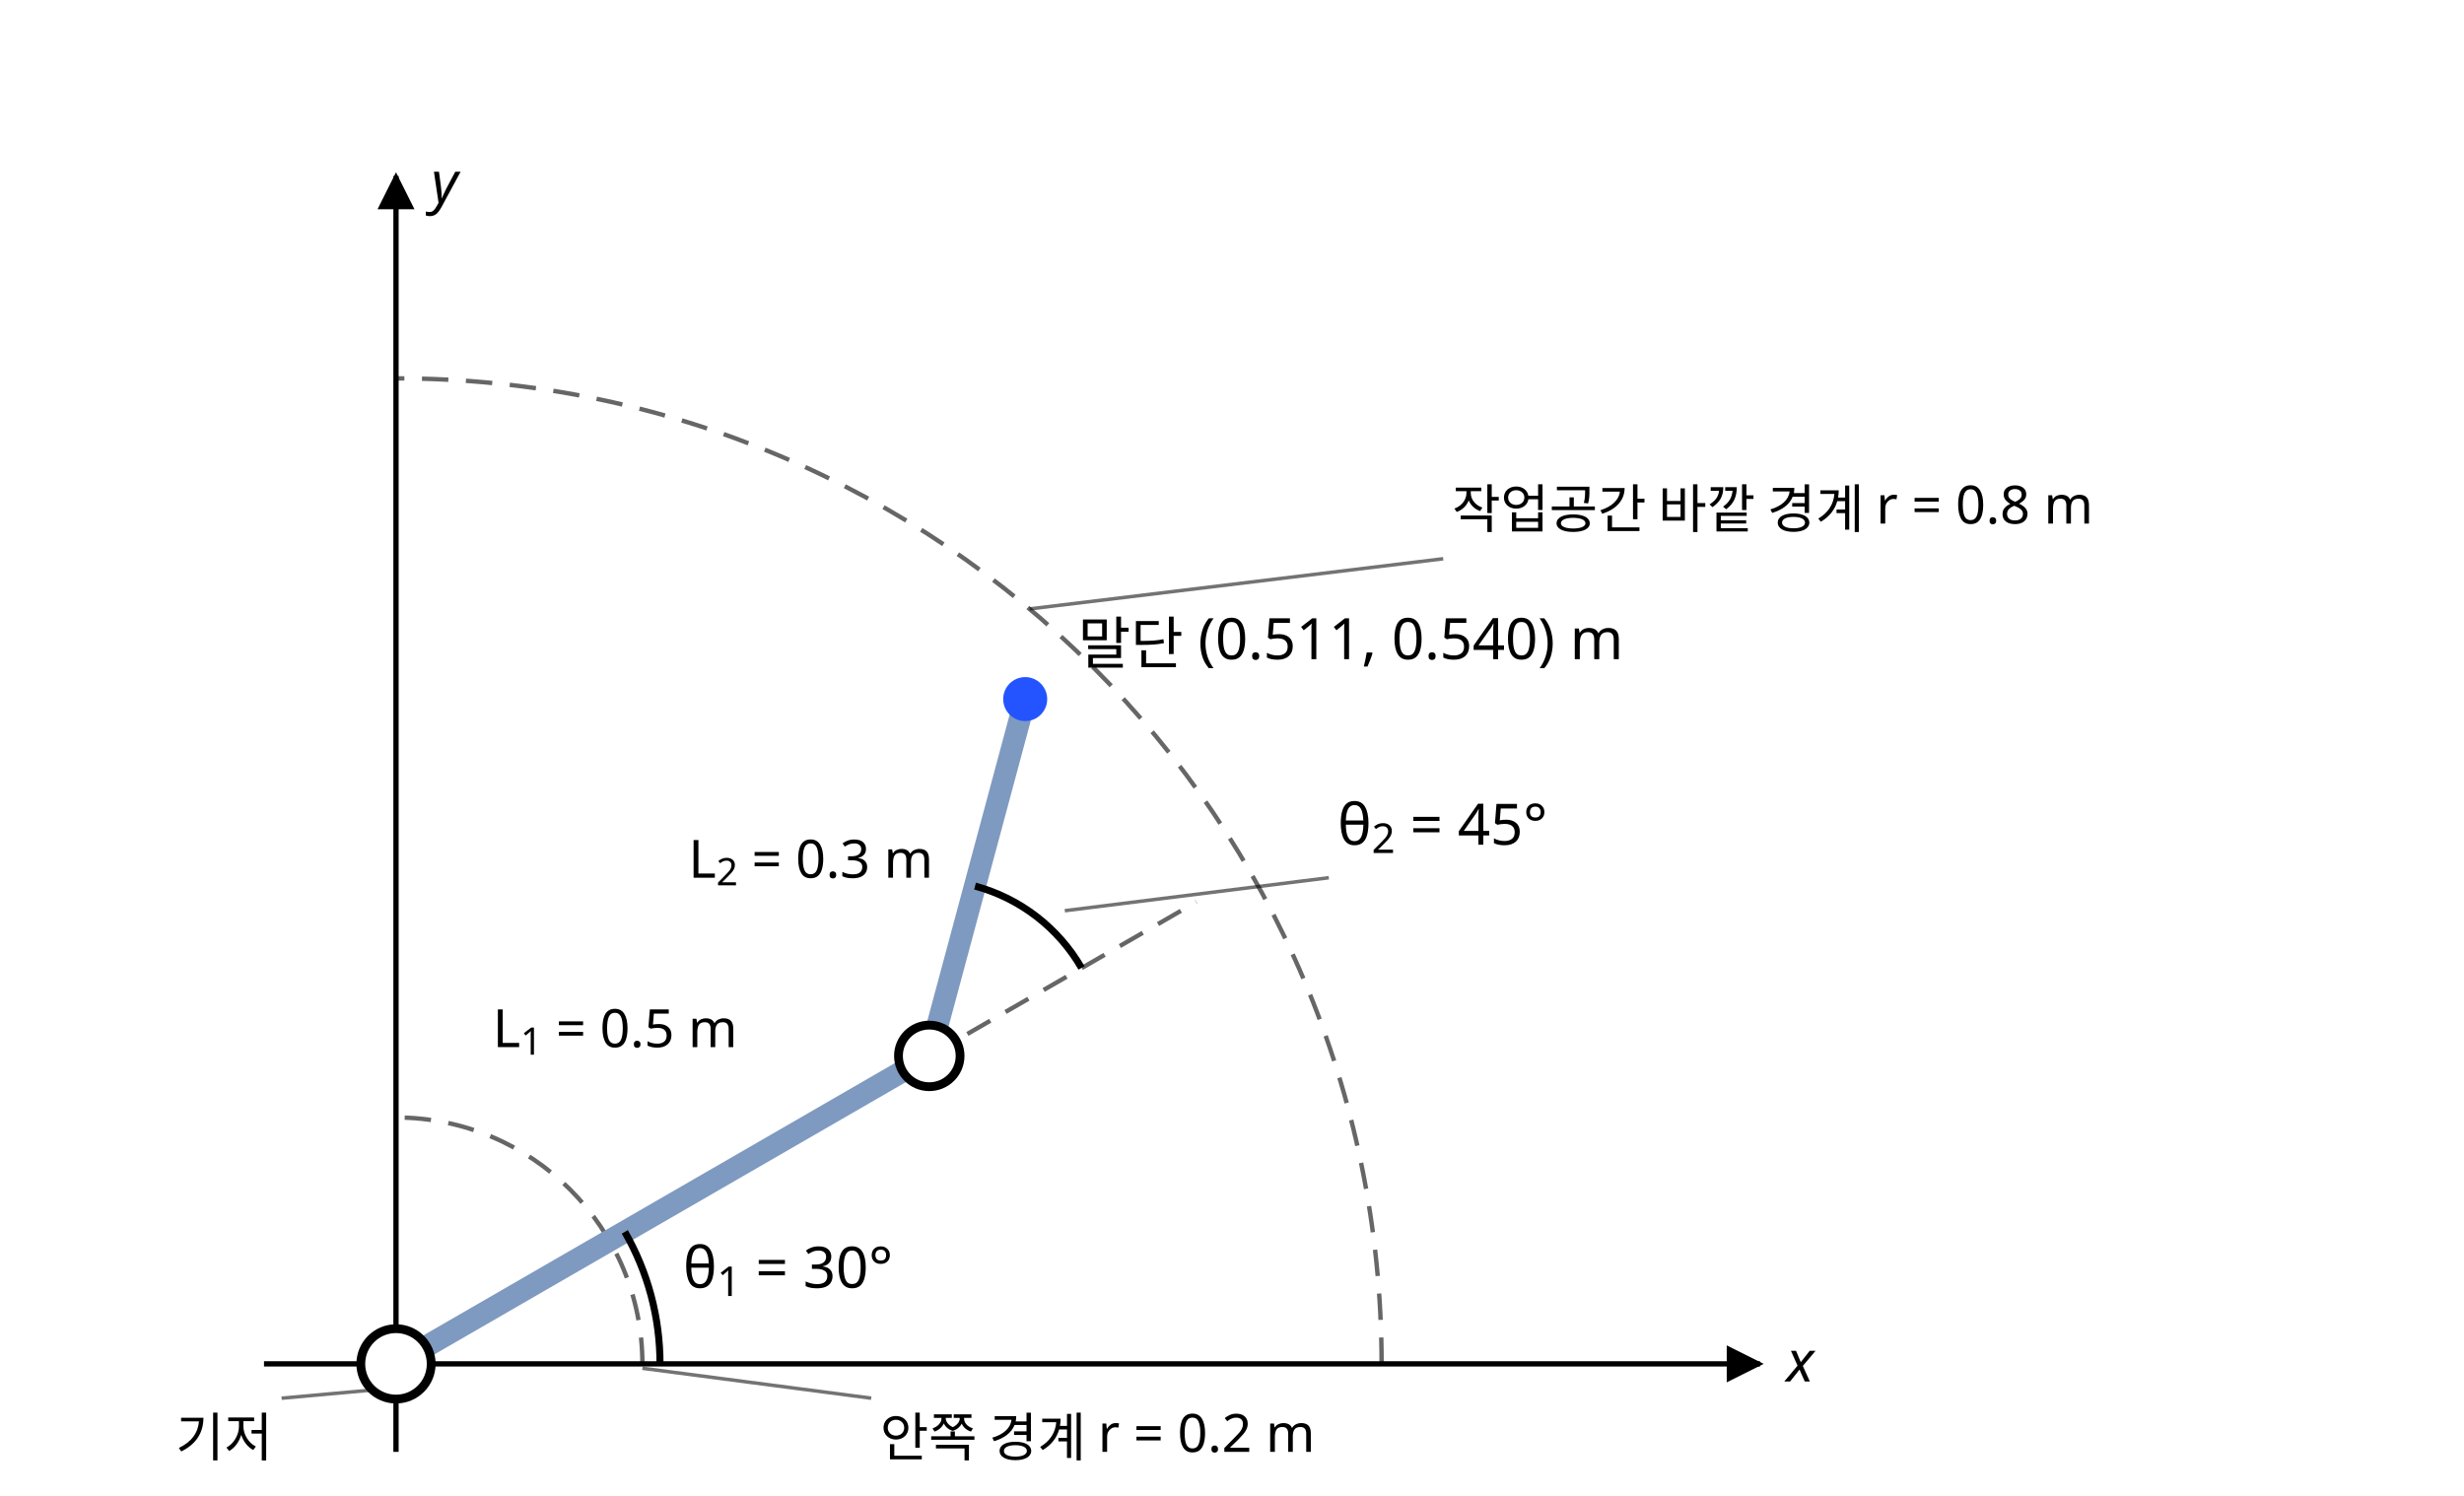
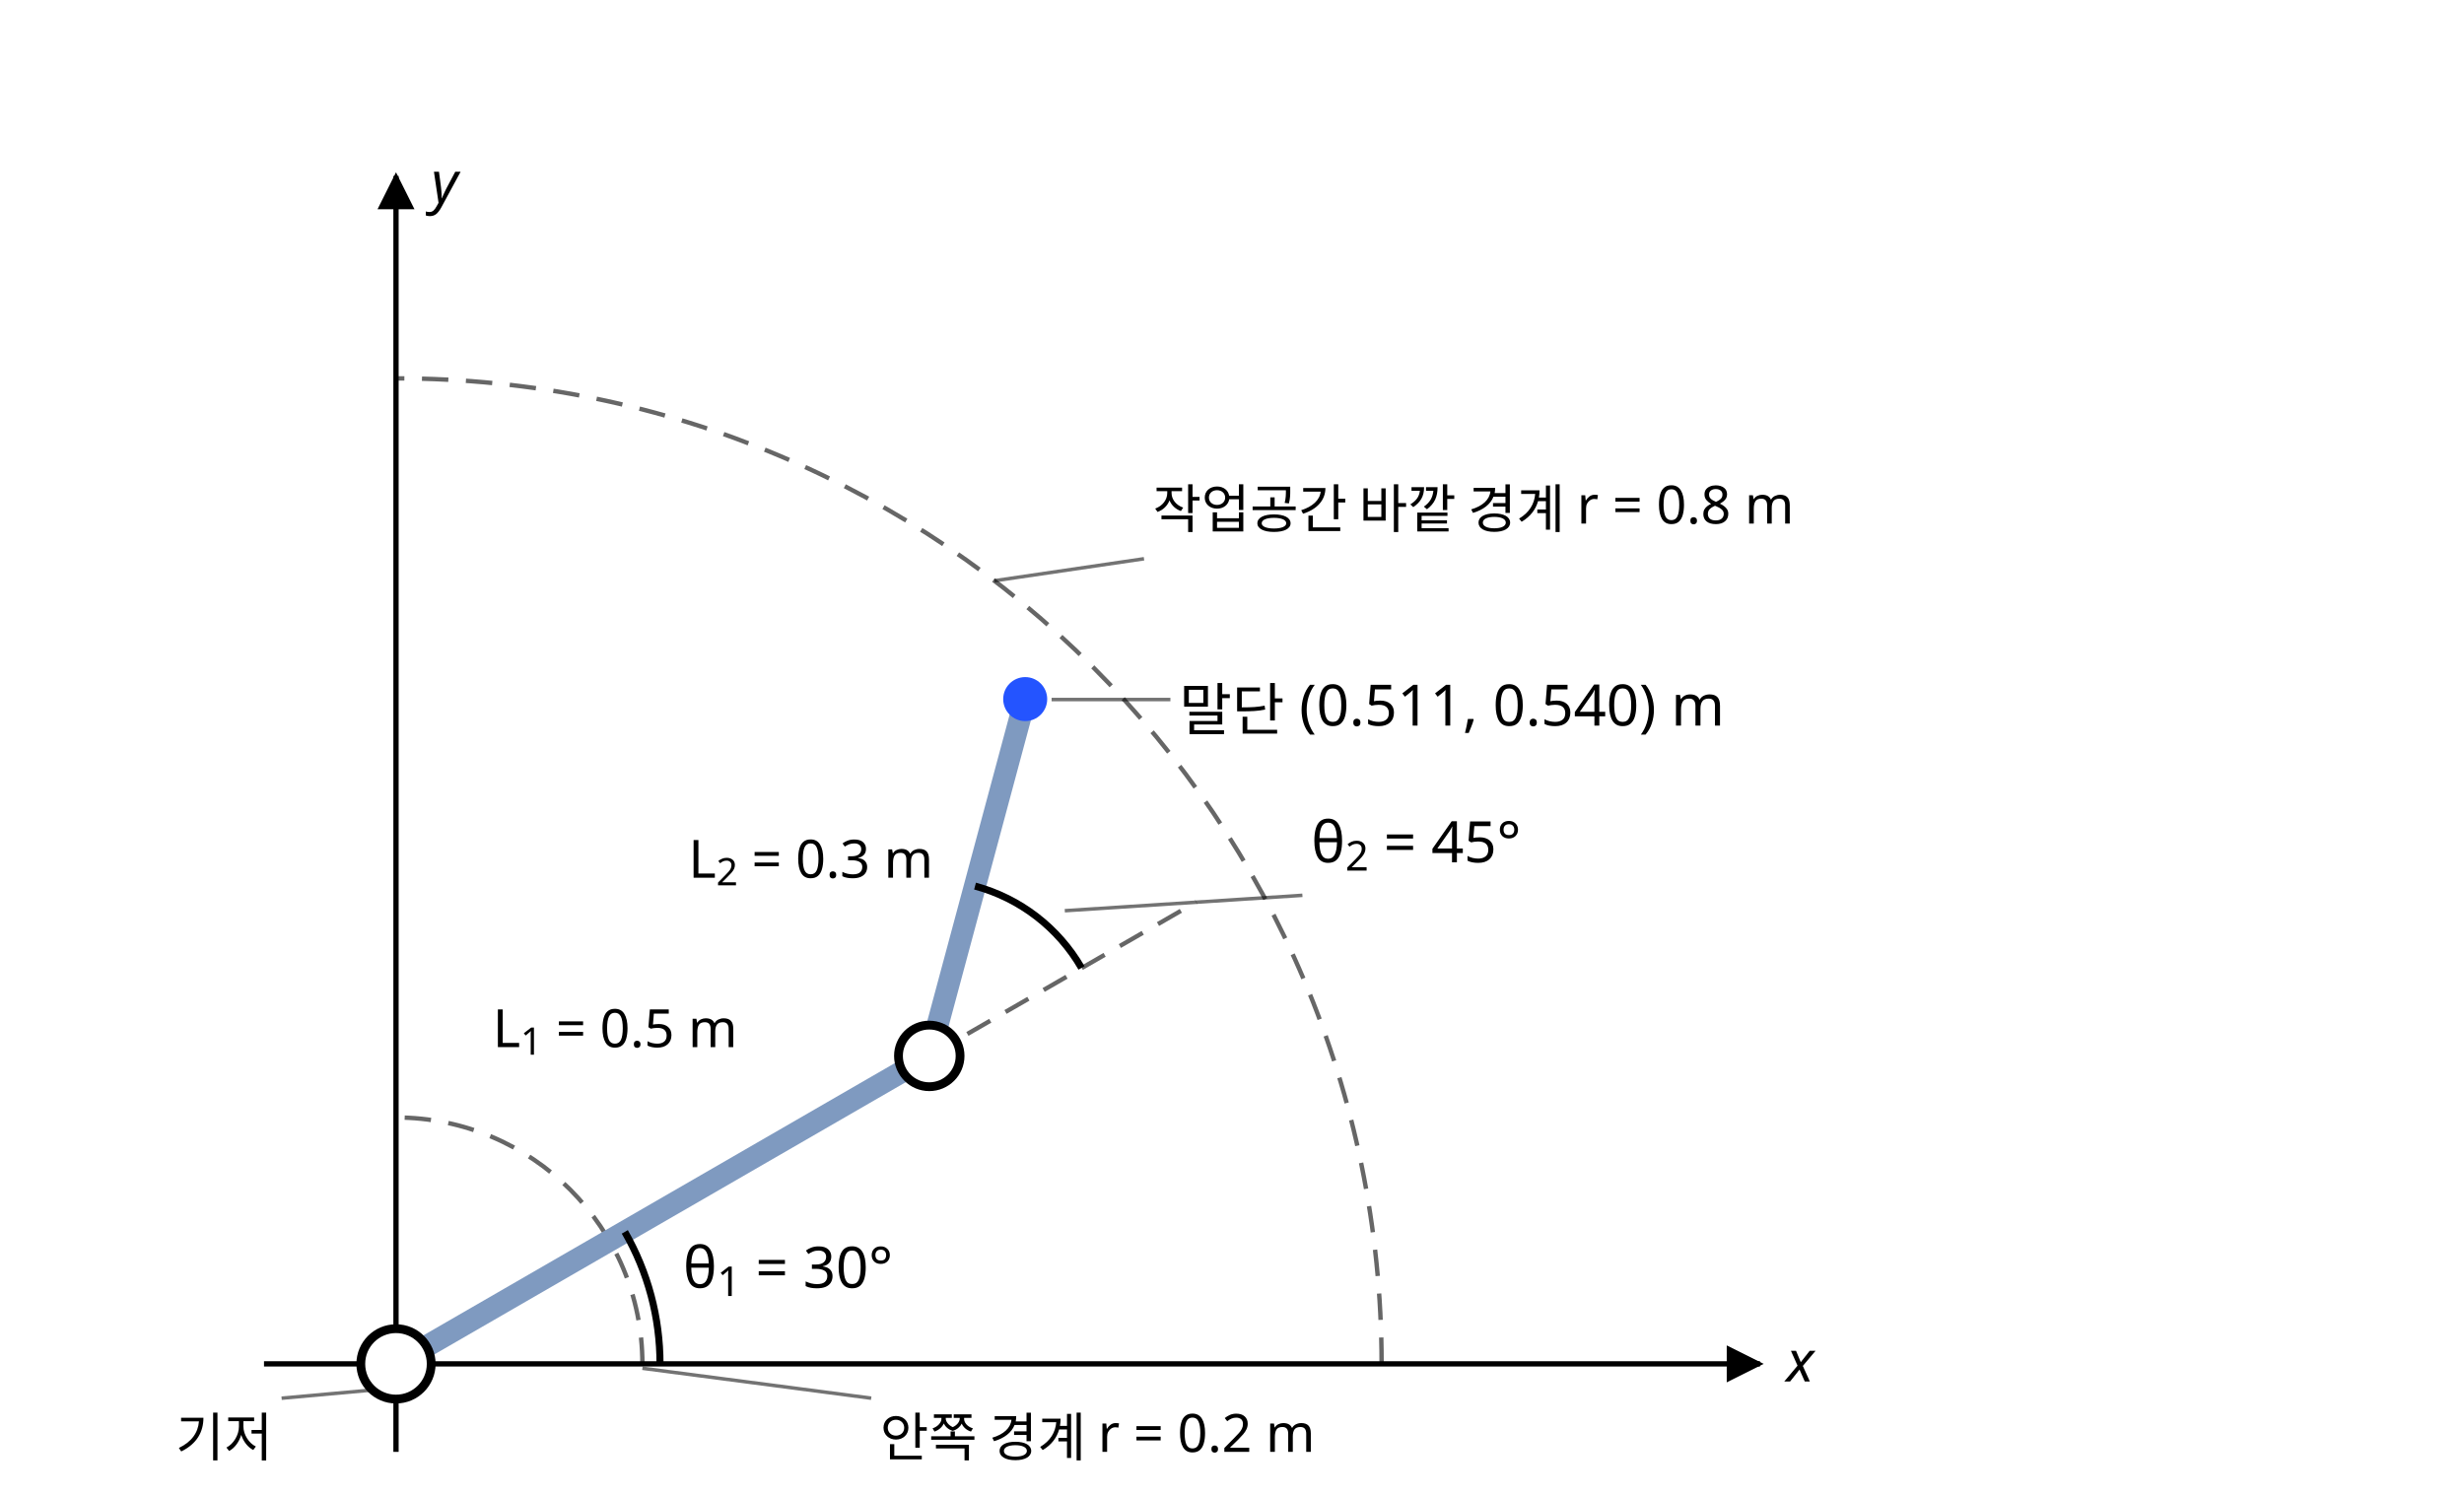
<svg xmlns="http://www.w3.org/2000/svg" class="si si-illus" viewBox="0 0 560 340" style="max-width:560px;color:var(--si-ink,var(--text,#1f2328))" role="img" aria-labelledby="robot-manipulator-t" font-family="'Pretendard','Noto Sans KR','Apple SD Gothic Neo',sans-serif" font-size="13" fill="currentColor">
  <defs>
    <marker id="robot-manipulator-ar" viewBox="0 0 10 10" refX="9" refY="5" markerWidth="7" markerHeight="7" orient="auto-start-reverse">
      <path d="M0,0L10,5L0,10z" style="fill:currentColor" />
    </marker>
  </defs>
+   <line x1="239" y1="159" x2="266" y2="159" class="si-leader" style="stroke:currentColor" stroke-opacity="0.55" stroke-width="0.8" />
  <line x1="84" y1="316" x2="64" y2="317.8" class="si-leader" style="stroke:currentColor" stroke-opacity="0.55" stroke-width="0.8" />
-   <line x1="234" y1="138.4" x2="328" y2="127" class="si-leader" style="stroke:currentColor" stroke-opacity="0.55" stroke-width="0.8" />
+   <line x1="226" y1="132" x2="260" y2="127" class="si-leader" style="stroke:currentColor" stroke-opacity="0.55" stroke-width="0.8" />
  <line x1="146" y1="311" x2="198" y2="317.8" class="si-leader" style="stroke:currentColor" stroke-opacity="0.55" stroke-width="0.8" />
-   <line x1="242" y1="207" x2="302" y2="199.5" class="si-leader" style="stroke:currentColor" stroke-opacity="0.55" stroke-width="0.8" />
+   <line x1="242" y1="207" x2="296" y2="203.5" class="si-leader" style="stroke:currentColor" stroke-opacity="0.55" stroke-width="0.8" />
  <path d="M314 310 A224 224 0 0 0 90 86" style="stroke:currentColor;fill:none" stroke-width="1" stroke-dasharray="6 4" opacity="0.6" />
  <path d="M146 310 A56 56 0 0 0 90 254" style="stroke:currentColor;fill:none" stroke-width="1" stroke-dasharray="6 4" opacity="0.6" />
  <line x1="60" y1="310" x2="400" y2="310" style="stroke:currentColor;fill:none" stroke-width="1.2" marker-end="url(#robot-manipulator-ar)" />
  <text x="406" y="314" font-style="italic">x</text>
  <line x1="90" y1="330" x2="90" y2="40" style="stroke:currentColor;fill:none" stroke-width="1.2" marker-end="url(#robot-manipulator-ar)" />
  <text x="98" y="46" font-style="italic">y</text>
  <line x1="90" y1="310" x2="211.2" y2="240" style="stroke:var(--si-blue-s,#7f9ac0);fill:none" stroke-width="5" />
  <line x1="211.2" y1="240" x2="233" y2="158.9" style="stroke:var(--si-blue-s,#7f9ac0);fill:none" stroke-width="5" />
  <line x1="211.2" y1="240" x2="271.9" y2="205" style="stroke:currentColor;fill:none" stroke-width="1" stroke-dasharray="6 4" opacity="0.6" />
  <circle cx="90" cy="310" r="8" style="stroke:currentColor;fill:var(--si-bg,#ffffff)" stroke-width="2" />
  <circle cx="211.2" cy="240" r="7" style="stroke:currentColor;fill:var(--si-bg,#ffffff)" stroke-width="2" />
  <circle cx="233" cy="158.9" r="5" style="stroke:none;fill:var(--si-accent,#2454ff)" stroke-width="1.6" />
  <path d="M150,310 A60,60 0 0 0 142,280" style="stroke:currentColor;fill:none" stroke-width="1.6" />
  <text x="179.1" y="292.7" text-anchor="middle">θ<tspan baseline-shift="sub" font-size="72%">1</tspan> = 30°</text>
  <path d="M245.8,220 A40,40 0 0 0 221.6,201.4" style="stroke:currentColor;fill:none" stroke-width="1.6" />
  <text x="112" y="238" font-size="12">L<tspan baseline-shift="sub" font-size="72%">1</tspan> = 0.5 m</text>
  <text x="212.1" y="199.5" text-anchor="end" font-size="12">L<tspan baseline-shift="sub" font-size="72%">2</tspan> = 0.3 m</text>
-   <text x="245" y="150.9">말단 (0.511, 0.540) m</text>
+   <text x="268" y="166">말단 (0.511, 0.540) m</text>
  <text x="62" y="331" text-anchor="end" font-size="12">기저</text>
-   <text x="330" y="120" font-size="12">작업공간 바깥 경계 r = 0.8 m</text>
+   <text x="262" y="120" font-size="12">작업공간 바깥 경계 r = 0.8 m</text>
  <text x="200" y="331" font-size="12">안쪽 경계 r = 0.2 m</text>
-   <text x="304" y="192">θ<tspan baseline-shift="sub" font-size="72%">2</tspan> = 45°</text>
+   <text x="298" y="196">θ<tspan baseline-shift="sub" font-size="72%">2</tspan> = 45°</text>
</svg>
